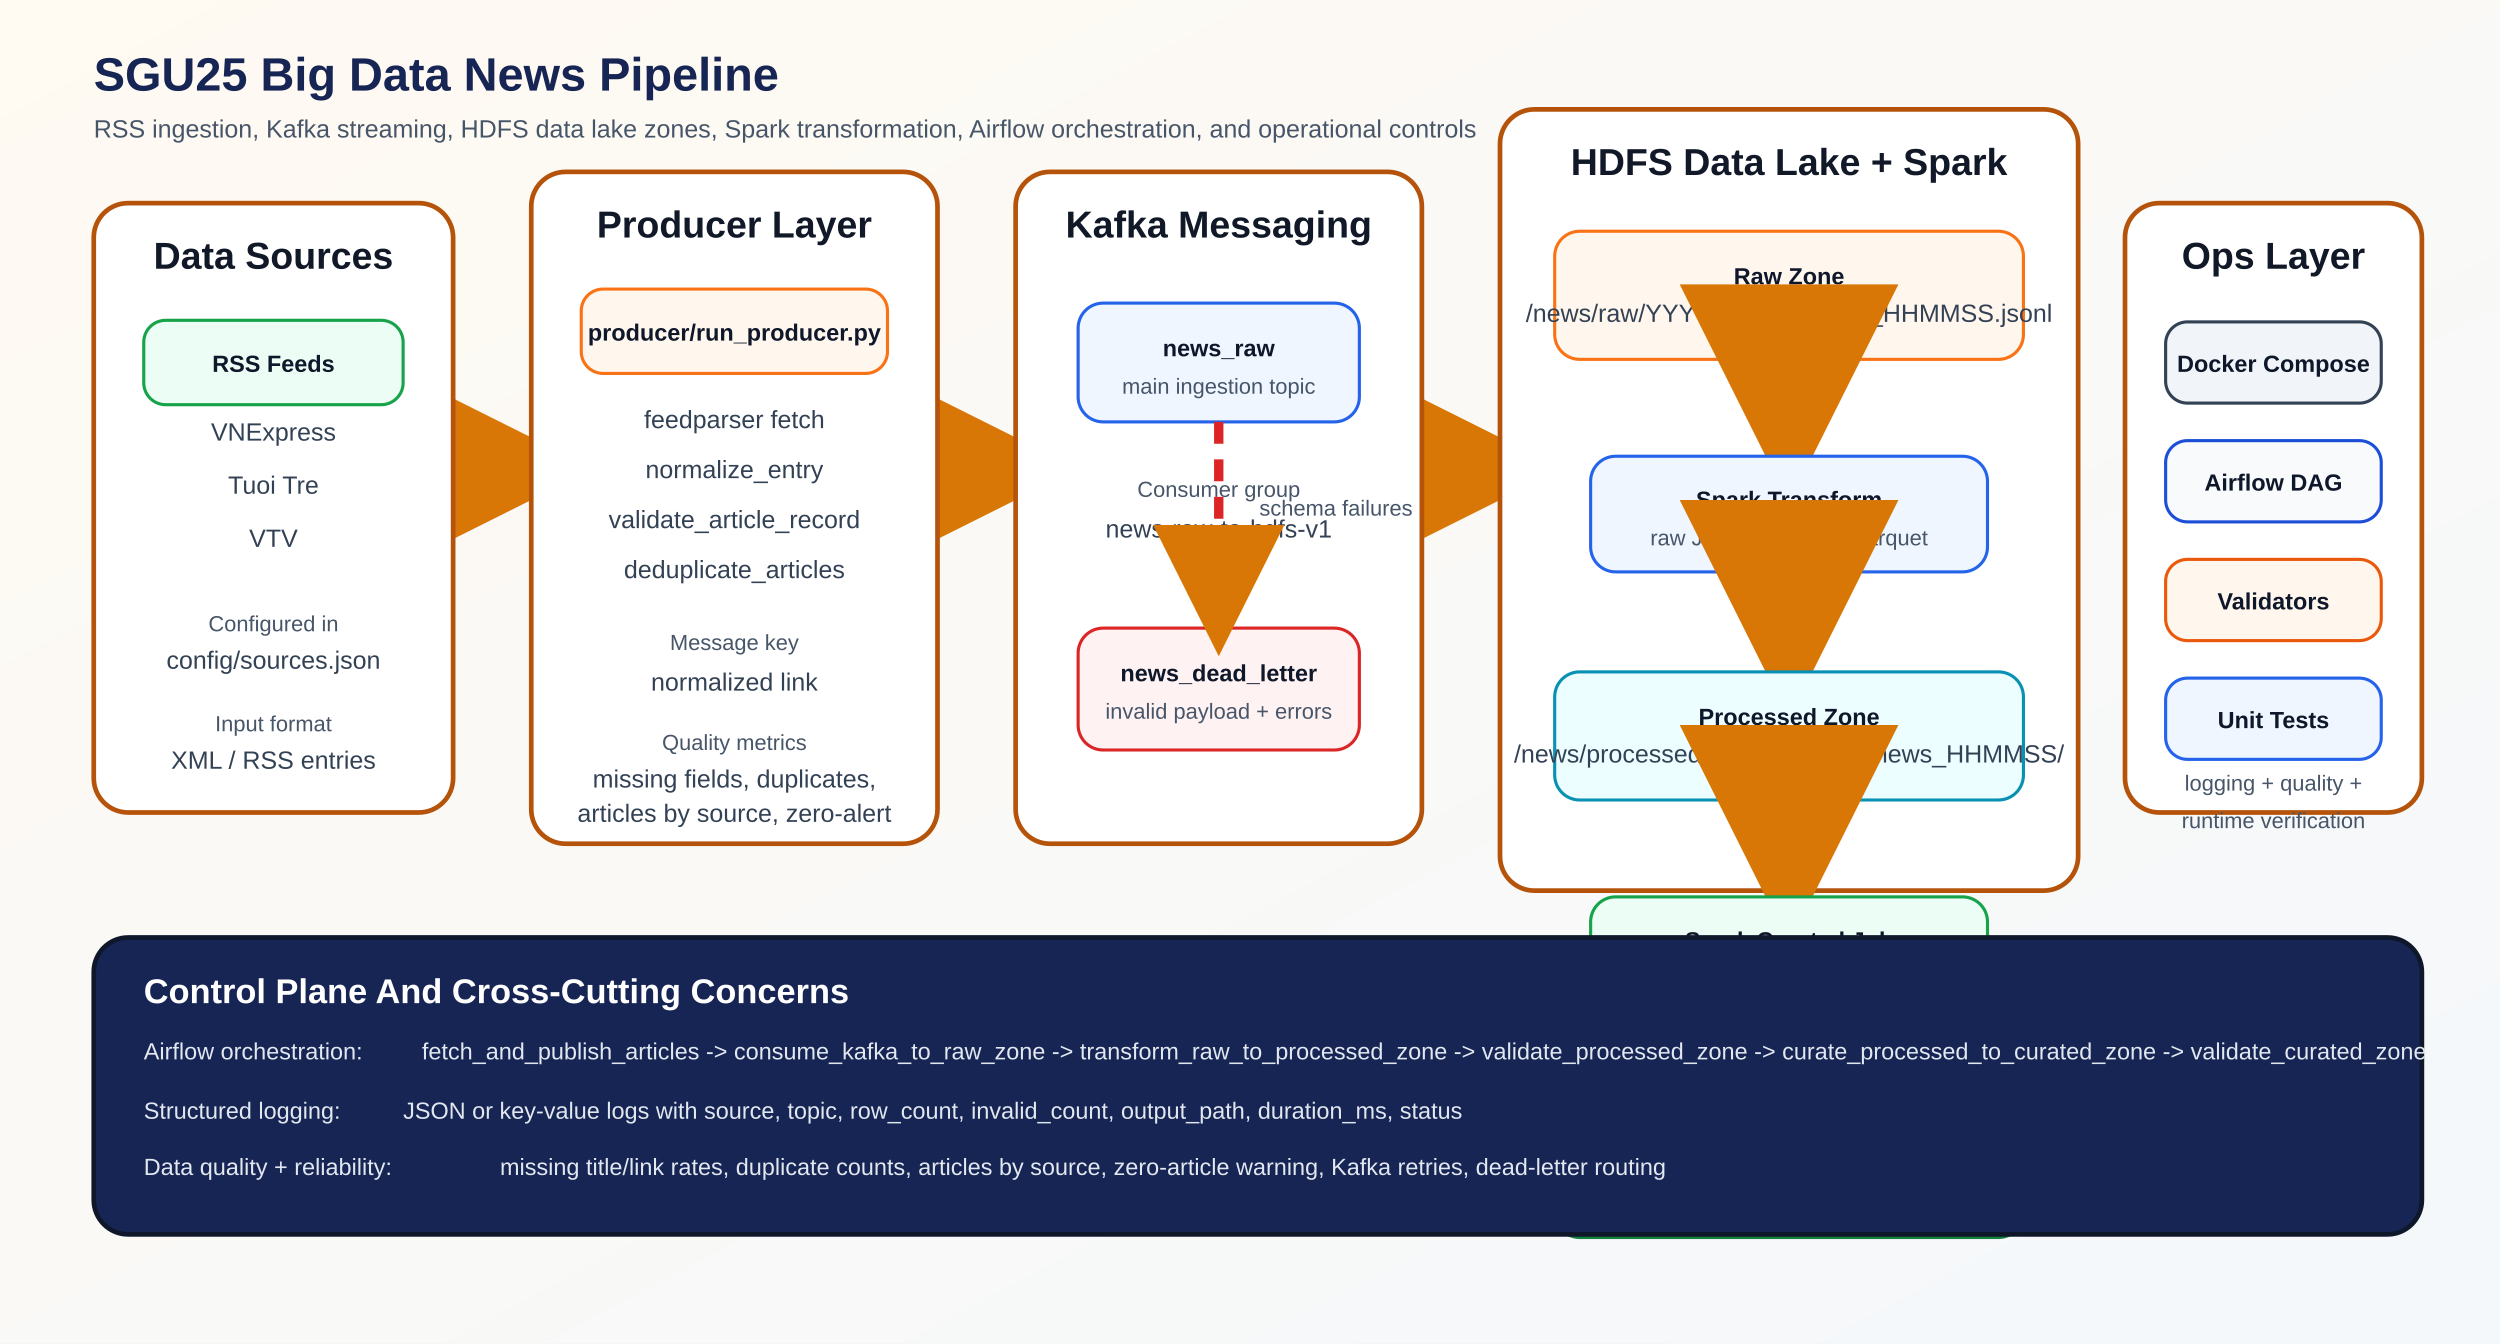
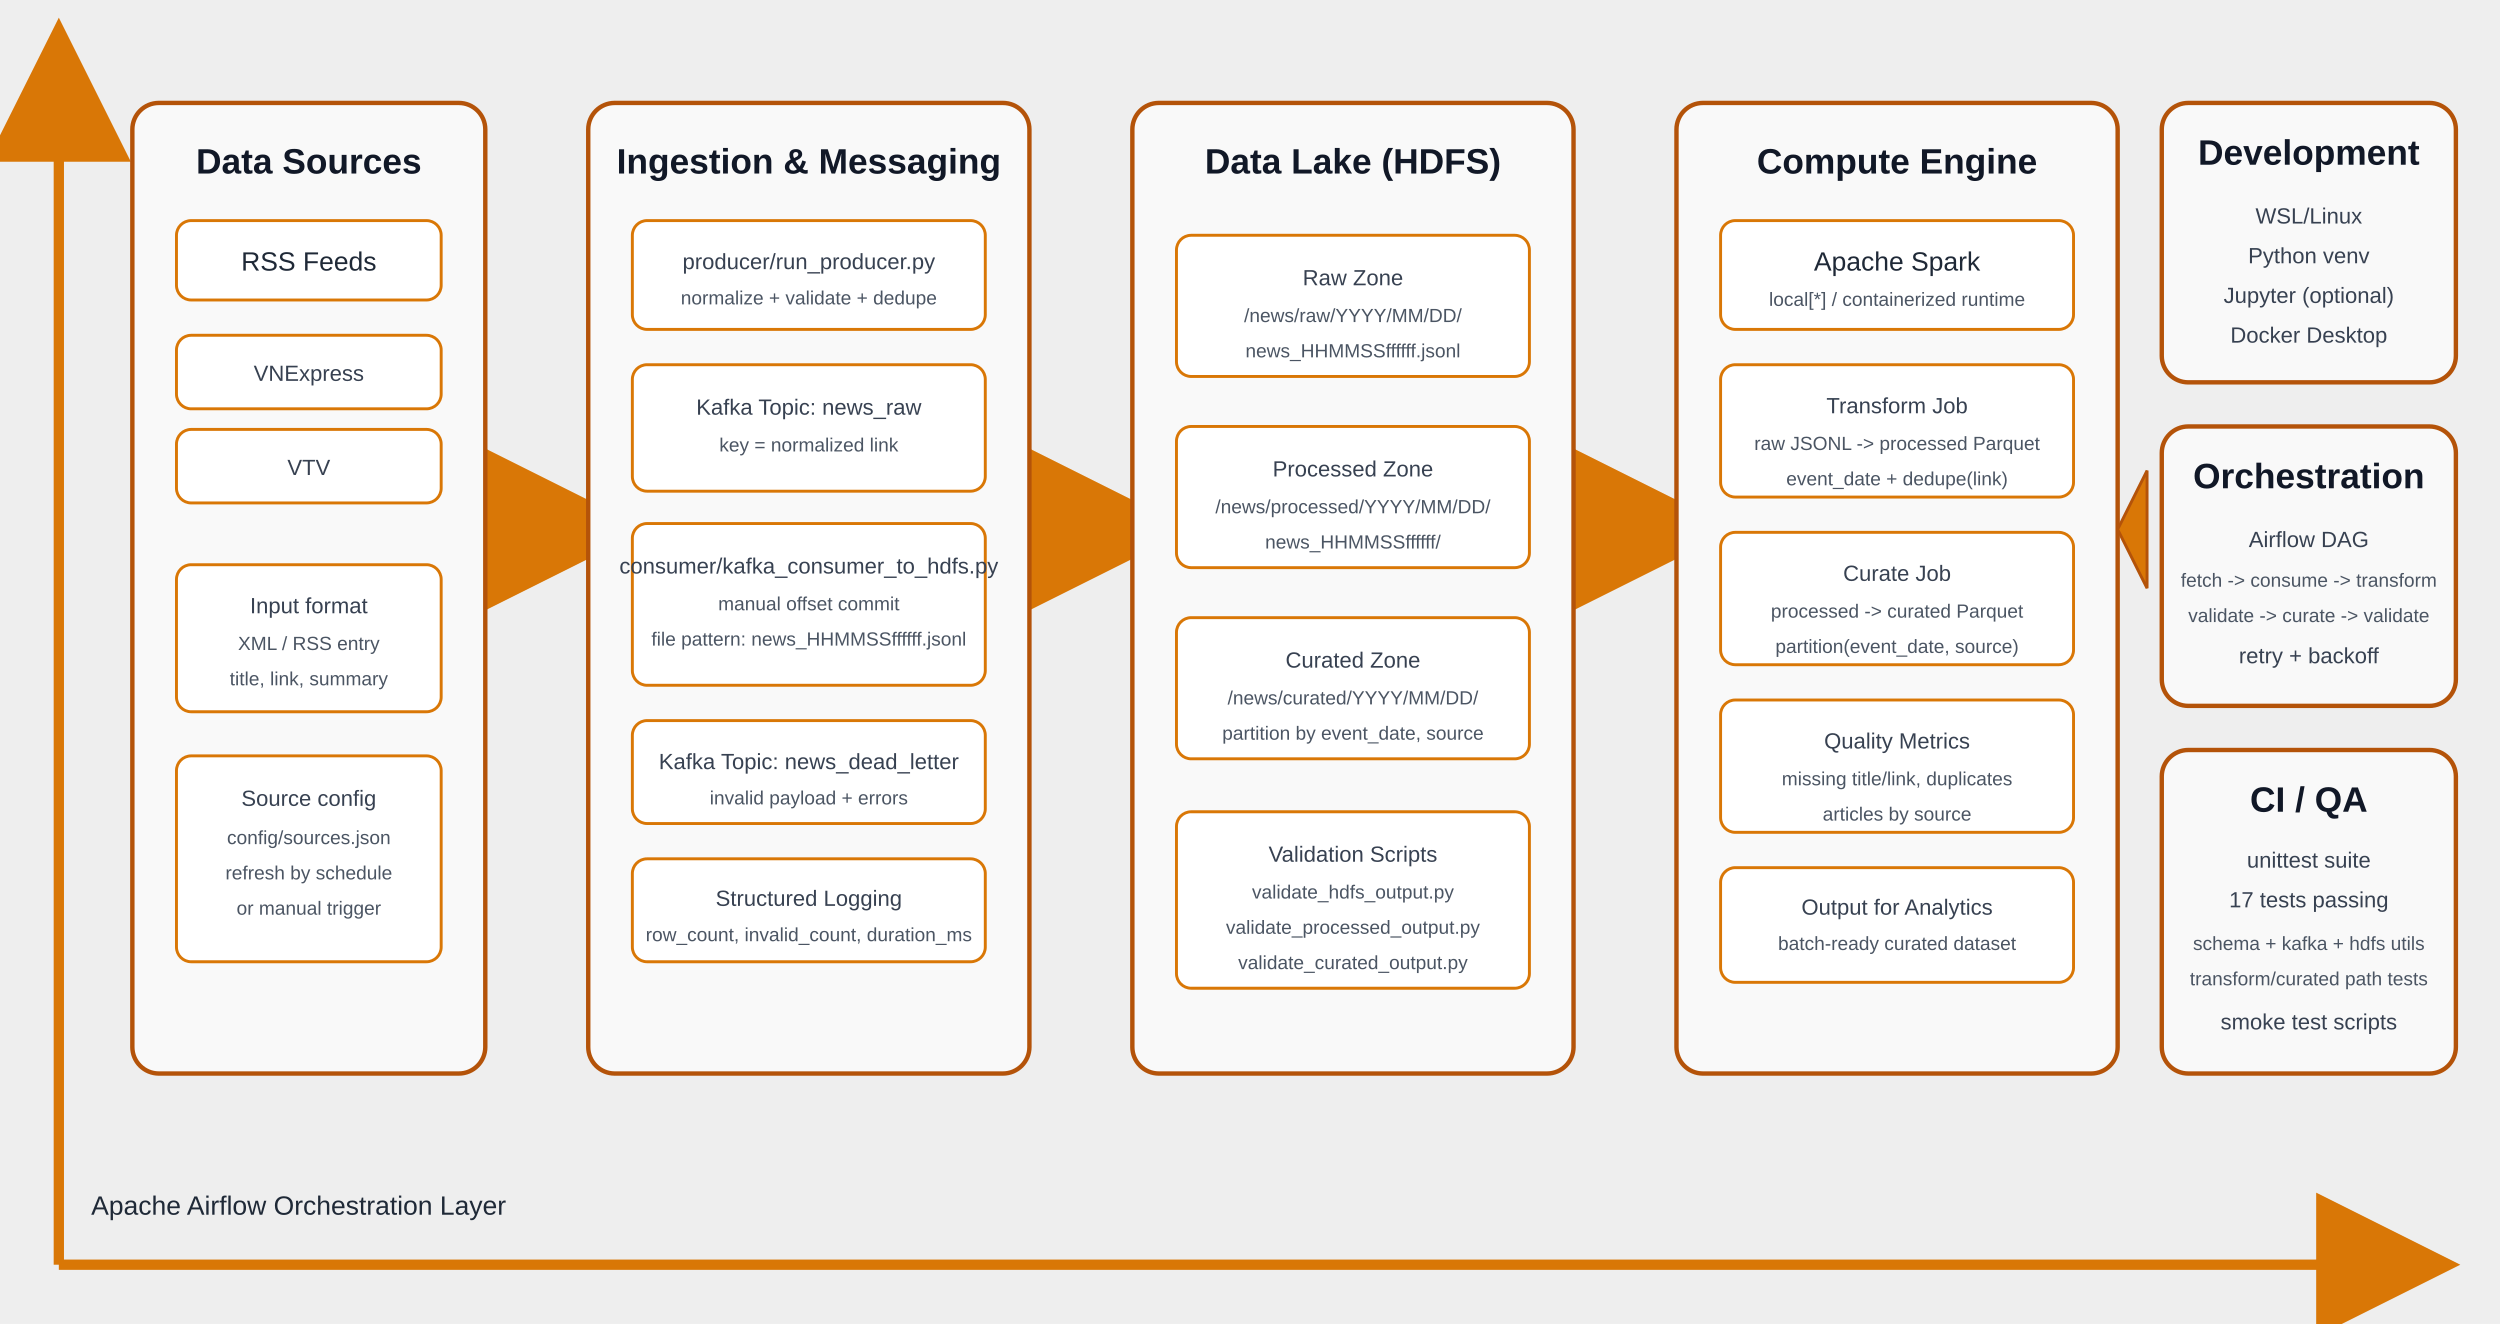
- <svg xmlns="http://www.w3.org/2000/svg" width="1600" height="860" viewBox="0 0 1600 860" role="img" aria-labelledby="title desc">
+ <svg xmlns="http://www.w3.org/2000/svg" width="1700" height="900" viewBox="0 0 1700 900" role="img" aria-labelledby="title desc">
  <defs>
-     <linearGradient id="bg" x1="0%" y1="0%" x2="100%" y2="100%">
-       <stop offset="0%" stop-color="#fffaf2" />
-       <stop offset="100%" stop-color="#f4f8fb" />
-     </linearGradient>
    <marker id="arrow" markerWidth="14" markerHeight="14" refX="10" refY="7" orient="auto">
      <path d="M0,0 L14,7 L0,14 z" fill="#d97706" />
    </marker>
    <style>
-       .title { font: 700 30px 'Segoe UI', Arial, sans-serif; fill: #172554; }
-       .subtitle { font: 400 16px 'Segoe UI', Arial, sans-serif; fill: #475569; }
-       .panel { fill: #ffffff; stroke: #b45309; stroke-width: 3; rx: 22; ry: 22; }
-       .panelTitle { font: 700 24px 'Segoe UI', Arial, sans-serif; fill: #111827; }
-       .sectionText { font: 500 16px 'Segoe UI', Arial, sans-serif; fill: #334155; }
-       .sectionSmall { font: 400 14px 'Segoe UI', Arial, sans-serif; fill: #475569; }
-       .chipText { font: 700 15px 'Segoe UI', Arial, sans-serif; fill: #0f172a; }
-       .bandTitle { font: 700 22px 'Segoe UI', Arial, sans-serif; fill: #ffffff; }
-       .bandText { font: 500 15px 'Segoe UI', Arial, sans-serif; fill: #e2e8f0; }
-       .arrowLine { stroke: #d97706; stroke-width: 10; fill: none; marker-end: url(#arrow); }
-       .dashedArrow { stroke: #dc2626; stroke-width: 6; fill: none; stroke-dasharray: 14 10; marker-end: url(#arrow); }
-       .boxShadow { fill: #ffffff; stroke: #d97706; stroke-width: 2; rx: 14; ry: 14; }
-       .chip { rx: 14; ry: 14; stroke-width: 2; }
+       .bg { fill: #eeeeee; }
+       .axis { stroke: #d97706; stroke-width: 7; fill: none; marker-end: url(#arrow); }
+       .flow { stroke: #d97706; stroke-width: 10; fill: none; marker-end: url(#arrow); }
+       .panel {
+         fill: #f9f9f9;
+         stroke: #b45309;
+         stroke-width: 3;
+         rx: 18;
+         ry: 18;
+       }
+       .title { font: 700 24px "Segoe UI", Arial, sans-serif; fill: #111827; }
+       .subtitle { font: 500 18px "Segoe UI", Arial, sans-serif; fill: #1f2937; }
+       .small { font: 500 15px "Segoe UI", Arial, sans-serif; fill: #374151; }
+       .tiny { font: 400 13px "Segoe UI", Arial, sans-serif; fill: #4b5563; }
+       .chip {
+         fill: #ffffff;
+         stroke: #d97706;
+         stroke-width: 2;
+         rx: 10;
+         ry: 10;
+       }
    </style>
  </defs>
-   <rect x="0" y="0" width="1600" height="860" fill="url(#bg)" />
-   <text x="60" y="58" class="title">SGU25 Big Data News Pipeline</text>
-   <text x="60" y="88" class="subtitle">RSS ingestion, Kafka streaming, HDFS data lake zones, Spark transformation, Airflow orchestration, and operational controls</text>
-   <path class="arrowLine" d="M290 300 H340" />
-   <path class="arrowLine" d="M600 300 H650" />
-   <path class="arrowLine" d="M910 300 H960" />
-   <rect x="60" y="130" width="230" height="390" class="panel" />
-   <text x="175" y="172" text-anchor="middle" class="panelTitle">Data Sources</text>
-   <rect x="92" y="205" width="166" height="54" fill="#ecfdf5" stroke="#16a34a" stroke-width="2" rx="14" ry="14" />
-   <text x="175" y="238" text-anchor="middle" class="chipText">RSS Feeds</text>
-   <text x="175" y="282" text-anchor="middle" class="sectionText">VNExpress</text>
-   <text x="175" y="316" text-anchor="middle" class="sectionText">Tuoi Tre</text>
-   <text x="175" y="350" text-anchor="middle" class="sectionText">VTV</text>
-   <text x="175" y="404" text-anchor="middle" class="sectionSmall">Configured in</text>
-   <text x="175" y="428" text-anchor="middle" class="sectionText">config/sources.json</text>
-   <text x="175" y="468" text-anchor="middle" class="sectionSmall">Input format</text>
-   <text x="175" y="492" text-anchor="middle" class="sectionText">XML / RSS entries</text>
-   <rect x="340" y="110" width="260" height="430" class="panel" />
-   <text x="470" y="152" text-anchor="middle" class="panelTitle">Producer Layer</text>
-   <rect x="372" y="185" width="196" height="54" fill="#fff7ed" stroke="#f97316" stroke-width="2" rx="14" ry="14" />
-   <text x="470" y="218" text-anchor="middle" class="chipText">producer/run_producer.py</text>
-   <text x="470" y="274" text-anchor="middle" class="sectionText">feedparser fetch</text>
-   <text x="470" y="306" text-anchor="middle" class="sectionText">normalize_entry</text>
-   <text x="470" y="338" text-anchor="middle" class="sectionText">validate_article_record</text>
-   <text x="470" y="370" text-anchor="middle" class="sectionText">deduplicate_articles</text>
-   <text x="470" y="416" text-anchor="middle" class="sectionSmall">Message key</text>
-   <text x="470" y="442" text-anchor="middle" class="sectionText">normalized link</text>
-   <text x="470" y="480" text-anchor="middle" class="sectionSmall">Quality metrics</text>
-   <text x="470" y="504" text-anchor="middle" class="sectionText">missing fields, duplicates,</text>
-   <text x="470" y="526" text-anchor="middle" class="sectionText">articles by source, zero-alert</text>
-   <rect x="650" y="110" width="260" height="430" class="panel" />
-   <text x="780" y="152" text-anchor="middle" class="panelTitle">Kafka Messaging</text>
-   <rect x="690" y="194" width="180" height="76" fill="#eff6ff" stroke="#2563eb" stroke-width="2" rx="16" ry="16" />
-   <text x="780" y="228" text-anchor="middle" class="chipText">news_raw</text>
-   <text x="780" y="252" text-anchor="middle" class="sectionSmall">main ingestion topic</text>
-   <text x="780" y="318" text-anchor="middle" class="sectionSmall">Consumer group</text>
-   <text x="780" y="344" text-anchor="middle" class="sectionText">news-raw-to-hdfs-v1</text>
-   <rect x="690" y="402" width="180" height="78" fill="#fef2f2" stroke="#dc2626" stroke-width="2" rx="16" ry="16" />
-   <text x="780" y="436" text-anchor="middle" class="chipText">news_dead_letter</text>
-   <text x="780" y="460" text-anchor="middle" class="sectionSmall">invalid payload + errors</text>
-   <path class="dashedArrow" d="M780 270 V396" />
-   <text x="806" y="330" class="sectionSmall" fill="#991b1b">schema failures</text>
-   <rect x="960" y="70" width="370" height="500" class="panel" />
-   <text x="1145" y="112" text-anchor="middle" class="panelTitle">HDFS Data Lake + Spark</text>
-   <rect x="995" y="148" width="300" height="82" fill="#fff7ed" stroke="#f97316" stroke-width="2" rx="16" ry="16" />
-   <text x="1145" y="182" text-anchor="middle" class="chipText">Raw Zone</text>
-   <text x="1145" y="206" text-anchor="middle" class="sectionText">/news/raw/YYYY/MM/DD/news_HHMMSS.jsonl</text>
-   <path class="arrowLine" d="M1145 230 V282" />
-   <rect x="1018" y="292" width="254" height="74" fill="#eff6ff" stroke="#2563eb" stroke-width="2" rx="16" ry="16" />
-   <text x="1145" y="325" text-anchor="middle" class="chipText">Spark Transform</text>
-   <text x="1145" y="349" text-anchor="middle" class="sectionSmall">raw JSONL to typed Parquet</text>
-   <path class="arrowLine" d="M1145 366 V420" />
-   <rect x="995" y="430" width="300" height="82" fill="#ecfeff" stroke="#0891b2" stroke-width="2" rx="16" ry="16" />
-   <text x="1145" y="464" text-anchor="middle" class="chipText">Processed Zone</text>
-   <text x="1145" y="488" text-anchor="middle" class="sectionText">/news/processed/YYYY/MM/DD/news_HHMMSS/</text>
-   <path class="arrowLine" d="M1145 512 V564" />
-   <rect x="1018" y="574" width="254" height="74" fill="#ecfdf5" stroke="#16a34a" stroke-width="2" rx="16" ry="16" />
-   <text x="1145" y="607" text-anchor="middle" class="chipText">Spark Curated Job</text>
-   <text x="1145" y="631" text-anchor="middle" class="sectionSmall">partition by event_date and source</text>
-   <path class="arrowLine" d="M1145 648 V700" />
-   <rect x="995" y="710" width="300" height="82" fill="#f0fdf4" stroke="#15803d" stroke-width="2" rx="16" ry="16" />
-   <text x="1145" y="744" text-anchor="middle" class="chipText">Curated Zone</text>
-   <text x="1145" y="768" text-anchor="middle" class="sectionText">/news/curated/YYYY/MM/DD/news_HHMMSS/</text>
-   <rect x="1360" y="130" width="190" height="390" class="panel" />
-   <text x="1455" y="172" text-anchor="middle" class="panelTitle">Ops Layer</text>
-   <rect x="1386" y="206" width="138" height="52" fill="#f1f5f9" stroke="#334155" stroke-width="2" rx="14" ry="14" />
-   <text x="1455" y="238" text-anchor="middle" class="chipText">Docker Compose</text>
-   <rect x="1386" y="282" width="138" height="52" fill="#f8fafc" stroke="#1d4ed8" stroke-width="2" rx="14" ry="14" />
-   <text x="1455" y="314" text-anchor="middle" class="chipText">Airflow DAG</text>
-   <rect x="1386" y="358" width="138" height="52" fill="#fff7ed" stroke="#ea580c" stroke-width="2" rx="14" ry="14" />
-   <text x="1455" y="390" text-anchor="middle" class="chipText">Validators</text>
-   <rect x="1386" y="434" width="138" height="52" fill="#eff6ff" stroke="#2563eb" stroke-width="2" rx="14" ry="14" />
-   <text x="1455" y="466" text-anchor="middle" class="chipText">Unit Tests</text>
-   <text x="1455" y="506" text-anchor="middle" class="sectionSmall">logging + quality +</text>
-   <text x="1455" y="530" text-anchor="middle" class="sectionSmall">runtime verification</text>
-   <rect x="60" y="600" width="1490" height="190" fill="#172554" stroke="#0f172a" stroke-width="3" rx="22" ry="22" />
-   <text x="92" y="642" class="bandTitle">Control Plane And Cross-Cutting Concerns</text>
-   <text x="92" y="678" class="bandText">Airflow orchestration:</text>
-   <text x="270" y="678" class="bandText">fetch_and_publish_articles -&gt; consume_kafka_to_raw_zone -&gt; transform_raw_to_processed_zone -&gt; validate_processed_zone -&gt; curate_processed_to_curated_zone -&gt; validate_curated_zone</text>
-   <text x="92" y="716" class="bandText">Structured logging:</text>
-   <text x="258" y="716" class="bandText">JSON or key-value logs with source, topic, row_count, invalid_count, output_path, duration_ms, status</text>
-   <text x="92" y="752" class="bandText">Data quality + reliability:</text>
-   <text x="320" y="752" class="bandText">missing title/link rates, duplicate counts, articles by source, zero-article warning, Kafka retries, dead-letter routing</text>
+   <rect x="0" y="0" width="1700" height="900" class="bg" />
+   <path class="axis" d="M40 860 V40" />
+   <path class="axis" d="M40 860 H1645" />
+   <text x="62" y="826" class="subtitle">Apache Airflow Orchestration Layer</text>
+   <path class="flow" d="M330 360 H400" />
+   <path class="flow" d="M700 360 H770" />
+   <path class="flow" d="M1070 360 H1140" />
+   <rect x="90" y="70" width="240" height="660" class="panel" />
+   <text x="210" y="118" text-anchor="middle" class="title">Data Sources</text>
+   <rect x="120" y="150" width="180" height="54" class="chip" />
+   <text x="210" y="184" text-anchor="middle" class="subtitle">RSS Feeds</text>
+   <rect x="120" y="228" width="180" height="50" class="chip" />
+   <text x="210" y="259" text-anchor="middle" class="small">VNExpress</text>
+   <rect x="120" y="292" width="180" height="50" class="chip" />
+   <text x="210" y="323" text-anchor="middle" class="small">VTV</text>
+   <rect x="120" y="384" width="180" height="100" class="chip" />
+   <text x="210" y="417" text-anchor="middle" class="small">Input format</text>
+   <text x="210" y="442" text-anchor="middle" class="tiny">XML / RSS entry</text>
+   <text x="210" y="466" text-anchor="middle" class="tiny">title, link, summary</text>
+   <rect x="120" y="514" width="180" height="140" class="chip" />
+   <text x="210" y="548" text-anchor="middle" class="small">Source config</text>
+   <text x="210" y="574" text-anchor="middle" class="tiny">config/sources.json</text>
+   <text x="210" y="598" text-anchor="middle" class="tiny">refresh by schedule</text>
+   <text x="210" y="622" text-anchor="middle" class="tiny">or manual trigger</text>
+   <rect x="400" y="70" width="300" height="660" class="panel" />
+   <text x="550" y="118" text-anchor="middle" class="title">Ingestion &amp; Messaging</text>
+   <rect x="430" y="150" width="240" height="74" class="chip" />
+   <text x="550" y="183" text-anchor="middle" class="small">producer/run_producer.py</text>
+   <text x="550" y="207" text-anchor="middle" class="tiny">normalize + validate + dedupe</text>
+   <rect x="430" y="248" width="240" height="86" class="chip" />
+   <text x="550" y="282" text-anchor="middle" class="small">Kafka Topic: news_raw</text>
+   <text x="550" y="307" text-anchor="middle" class="tiny">key = normalized link</text>
+   <rect x="430" y="356" width="240" height="110" class="chip" />
+   <text x="550" y="390" text-anchor="middle" class="small">consumer/kafka_consumer_to_hdfs.py</text>
+   <text x="550" y="415" text-anchor="middle" class="tiny">manual offset commit</text>
+   <text x="550" y="439" text-anchor="middle" class="tiny">file pattern: news_HHMMSSffffff.jsonl</text>
+   <rect x="430" y="490" width="240" height="70" class="chip" />
+   <text x="550" y="523" text-anchor="middle" class="small">Kafka Topic: news_dead_letter</text>
+   <text x="550" y="547" text-anchor="middle" class="tiny">invalid payload + errors</text>
+   <rect x="430" y="584" width="240" height="70" class="chip" />
+   <text x="550" y="616" text-anchor="middle" class="small">Structured Logging</text>
+   <text x="550" y="640" text-anchor="middle" class="tiny">row_count, invalid_count, duration_ms</text>
+   <rect x="770" y="70" width="300" height="660" class="panel" />
+   <text x="920" y="118" text-anchor="middle" class="title">Data Lake (HDFS)</text>
+   <rect x="800" y="160" width="240" height="96" class="chip" />
+   <text x="920" y="194" text-anchor="middle" class="small">Raw Zone</text>
+   <text x="920" y="219" text-anchor="middle" class="tiny">/news/raw/YYYY/MM/DD/</text>
+   <text x="920" y="243" text-anchor="middle" class="tiny">news_HHMMSSffffff.jsonl</text>
+   <rect x="800" y="290" width="240" height="96" class="chip" />
+   <text x="920" y="324" text-anchor="middle" class="small">Processed Zone</text>
+   <text x="920" y="349" text-anchor="middle" class="tiny">/news/processed/YYYY/MM/DD/</text>
+   <text x="920" y="373" text-anchor="middle" class="tiny">news_HHMMSSffffff/</text>
+   <rect x="800" y="420" width="240" height="96" class="chip" />
+   <text x="920" y="454" text-anchor="middle" class="small">Curated Zone</text>
+   <text x="920" y="479" text-anchor="middle" class="tiny">/news/curated/YYYY/MM/DD/</text>
+   <text x="920" y="503" text-anchor="middle" class="tiny">partition by event_date, source</text>
+   <rect x="800" y="552" width="240" height="120" class="chip" />
+   <text x="920" y="586" text-anchor="middle" class="small">Validation Scripts</text>
+   <text x="920" y="611" text-anchor="middle" class="tiny">validate_hdfs_output.py</text>
+   <text x="920" y="635" text-anchor="middle" class="tiny">validate_processed_output.py</text>
+   <text x="920" y="659" text-anchor="middle" class="tiny">validate_curated_output.py</text>
+   <rect x="1140" y="70" width="300" height="660" class="panel" />
+   <text x="1290" y="118" text-anchor="middle" class="title">Compute Engine</text>
+   <rect x="1170" y="150" width="240" height="74" class="chip" />
+   <text x="1290" y="184" text-anchor="middle" class="subtitle">Apache Spark</text>
+   <text x="1290" y="208" text-anchor="middle" class="tiny">local[*] / containerized runtime</text>
+   <rect x="1170" y="248" width="240" height="90" class="chip" />
+   <text x="1290" y="281" text-anchor="middle" class="small">Transform Job</text>
+   <text x="1290" y="306" text-anchor="middle" class="tiny">raw JSONL -&gt; processed Parquet</text>
+   <text x="1290" y="330" text-anchor="middle" class="tiny">event_date + dedupe(link)</text>
+   <rect x="1170" y="362" width="240" height="90" class="chip" />
+   <text x="1290" y="395" text-anchor="middle" class="small">Curate Job</text>
+   <text x="1290" y="420" text-anchor="middle" class="tiny">processed -&gt; curated Parquet</text>
+   <text x="1290" y="444" text-anchor="middle" class="tiny">partition(event_date, source)</text>
+   <rect x="1170" y="476" width="240" height="90" class="chip" />
+   <text x="1290" y="509" text-anchor="middle" class="small">Quality Metrics</text>
+   <text x="1290" y="534" text-anchor="middle" class="tiny">missing title/link, duplicates</text>
+   <text x="1290" y="558" text-anchor="middle" class="tiny">articles by source</text>
+   <rect x="1170" y="590" width="240" height="78" class="chip" />
+   <text x="1290" y="622" text-anchor="middle" class="small">Output for Analytics</text>
+   <text x="1290" y="646" text-anchor="middle" class="tiny">batch-ready curated dataset</text>
+   <rect x="1470" y="70" width="200" height="190" class="panel" />
+   <text x="1570" y="112" text-anchor="middle" class="title">Development</text>
+   <text x="1570" y="152" text-anchor="middle" class="small">WSL/Linux</text>
+   <text x="1570" y="179" text-anchor="middle" class="small">Python venv</text>
+   <text x="1570" y="206" text-anchor="middle" class="small">Jupyter (optional)</text>
+   <text x="1570" y="233" text-anchor="middle" class="small">Docker Desktop</text>
+   <rect x="1470" y="290" width="200" height="190" class="panel" />
+   <text x="1570" y="332" text-anchor="middle" class="title">Orchestration</text>
+   <text x="1570" y="372" text-anchor="middle" class="small">Airflow DAG</text>
+   <text x="1570" y="399" text-anchor="middle" class="tiny">fetch -&gt; consume -&gt; transform</text>
+   <text x="1570" y="423" text-anchor="middle" class="tiny">validate -&gt; curate -&gt; validate</text>
+   <text x="1570" y="451" text-anchor="middle" class="small">retry + backoff</text>
+   <rect x="1470" y="510" width="200" height="220" class="panel" />
+   <text x="1570" y="552" text-anchor="middle" class="title">CI / QA</text>
+   <text x="1570" y="590" text-anchor="middle" class="small">unittest suite</text>
+   <text x="1570" y="617" text-anchor="middle" class="small">17 tests passing</text>
+   <text x="1570" y="646" text-anchor="middle" class="tiny">schema + kafka + hdfs utils</text>
+   <text x="1570" y="670" text-anchor="middle" class="tiny">transform/curated path tests</text>
+   <text x="1570" y="700" text-anchor="middle" class="small">smoke test scripts</text>
+   <path d="M1440 360 L1460 320 L1460 400 Z" fill="#d97706" stroke="#b45309" stroke-width="2" />
</svg>
